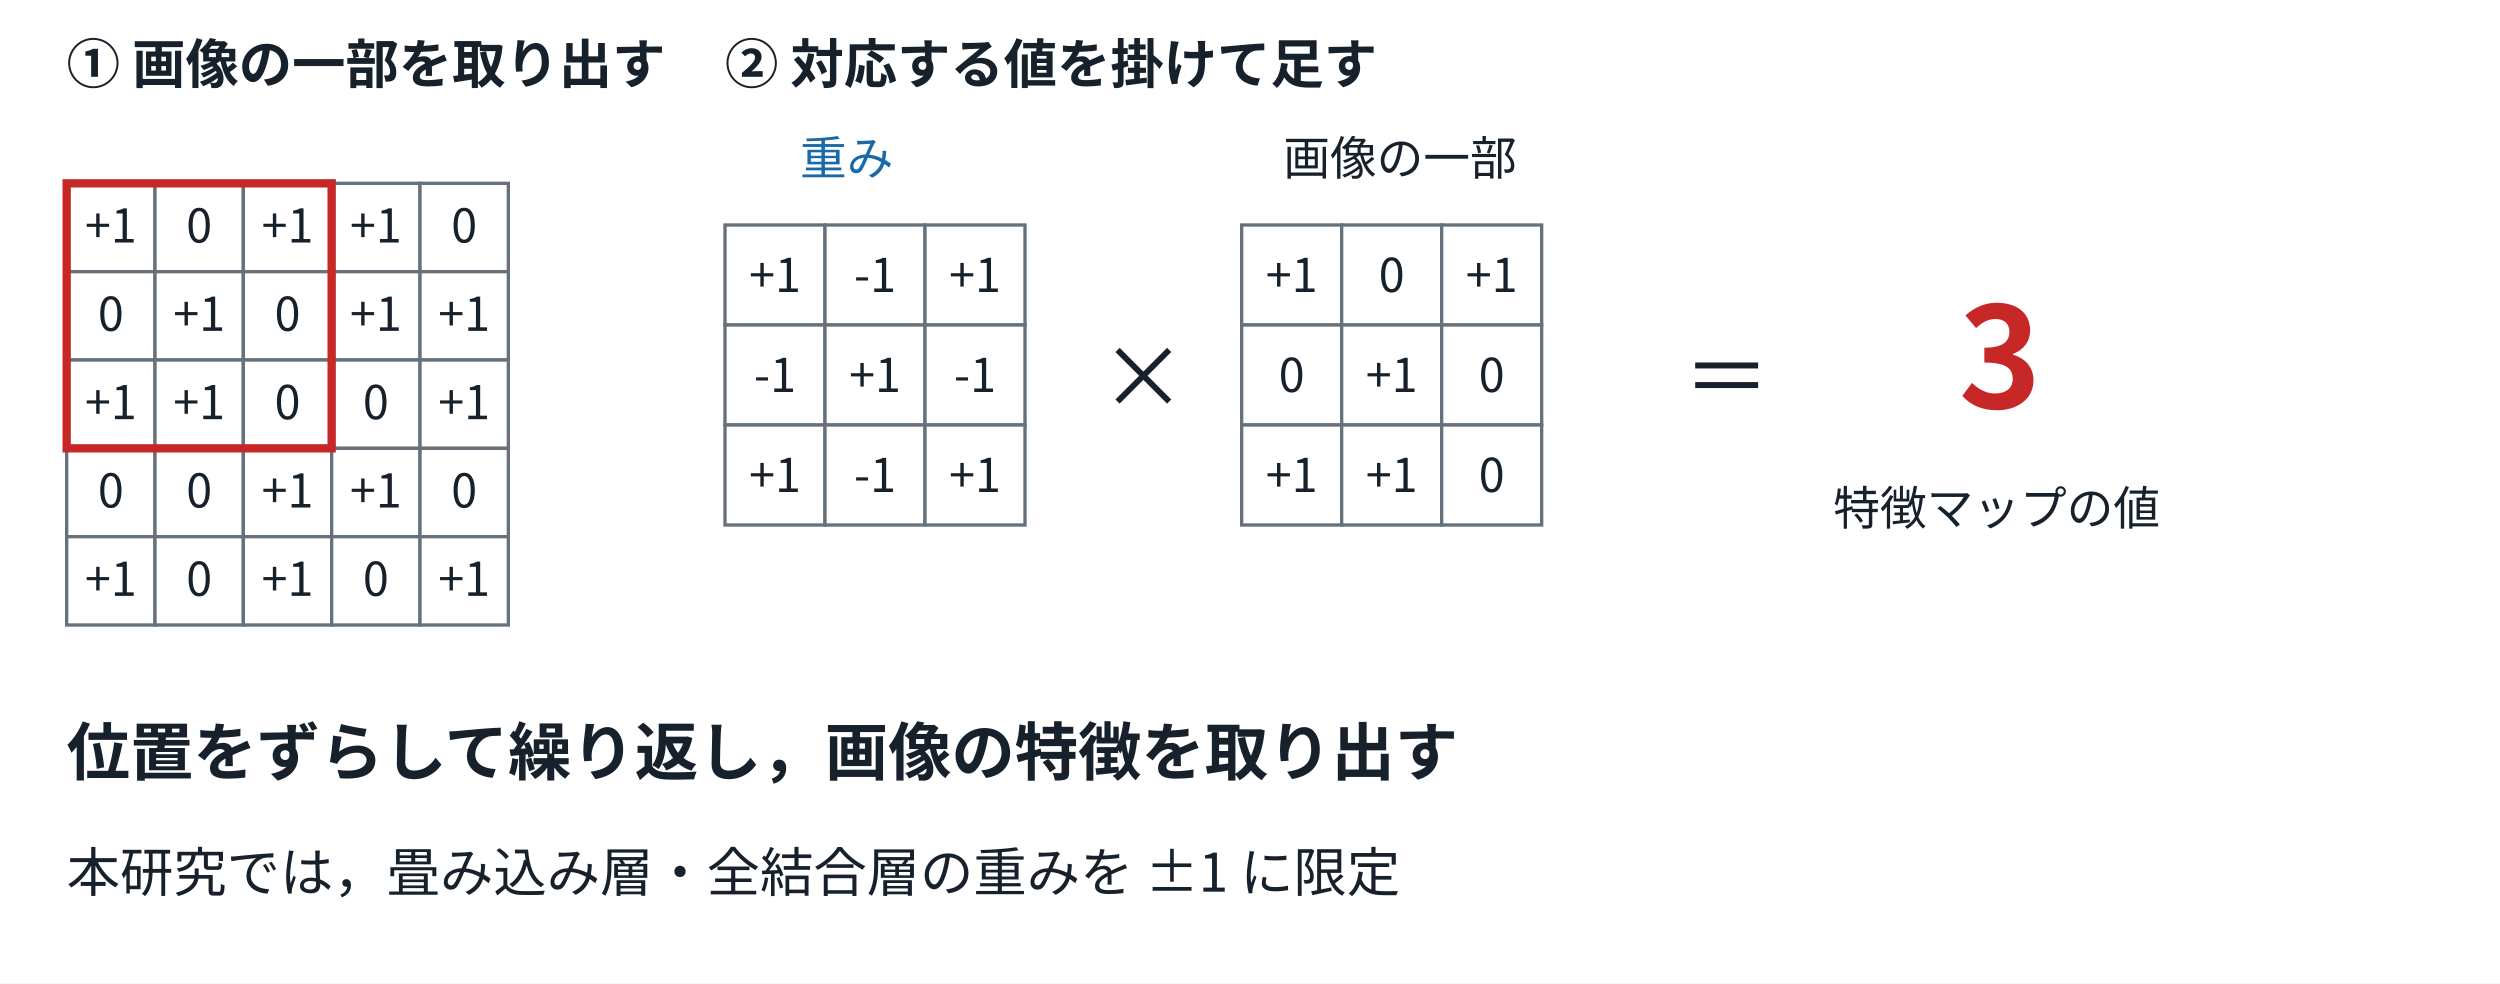
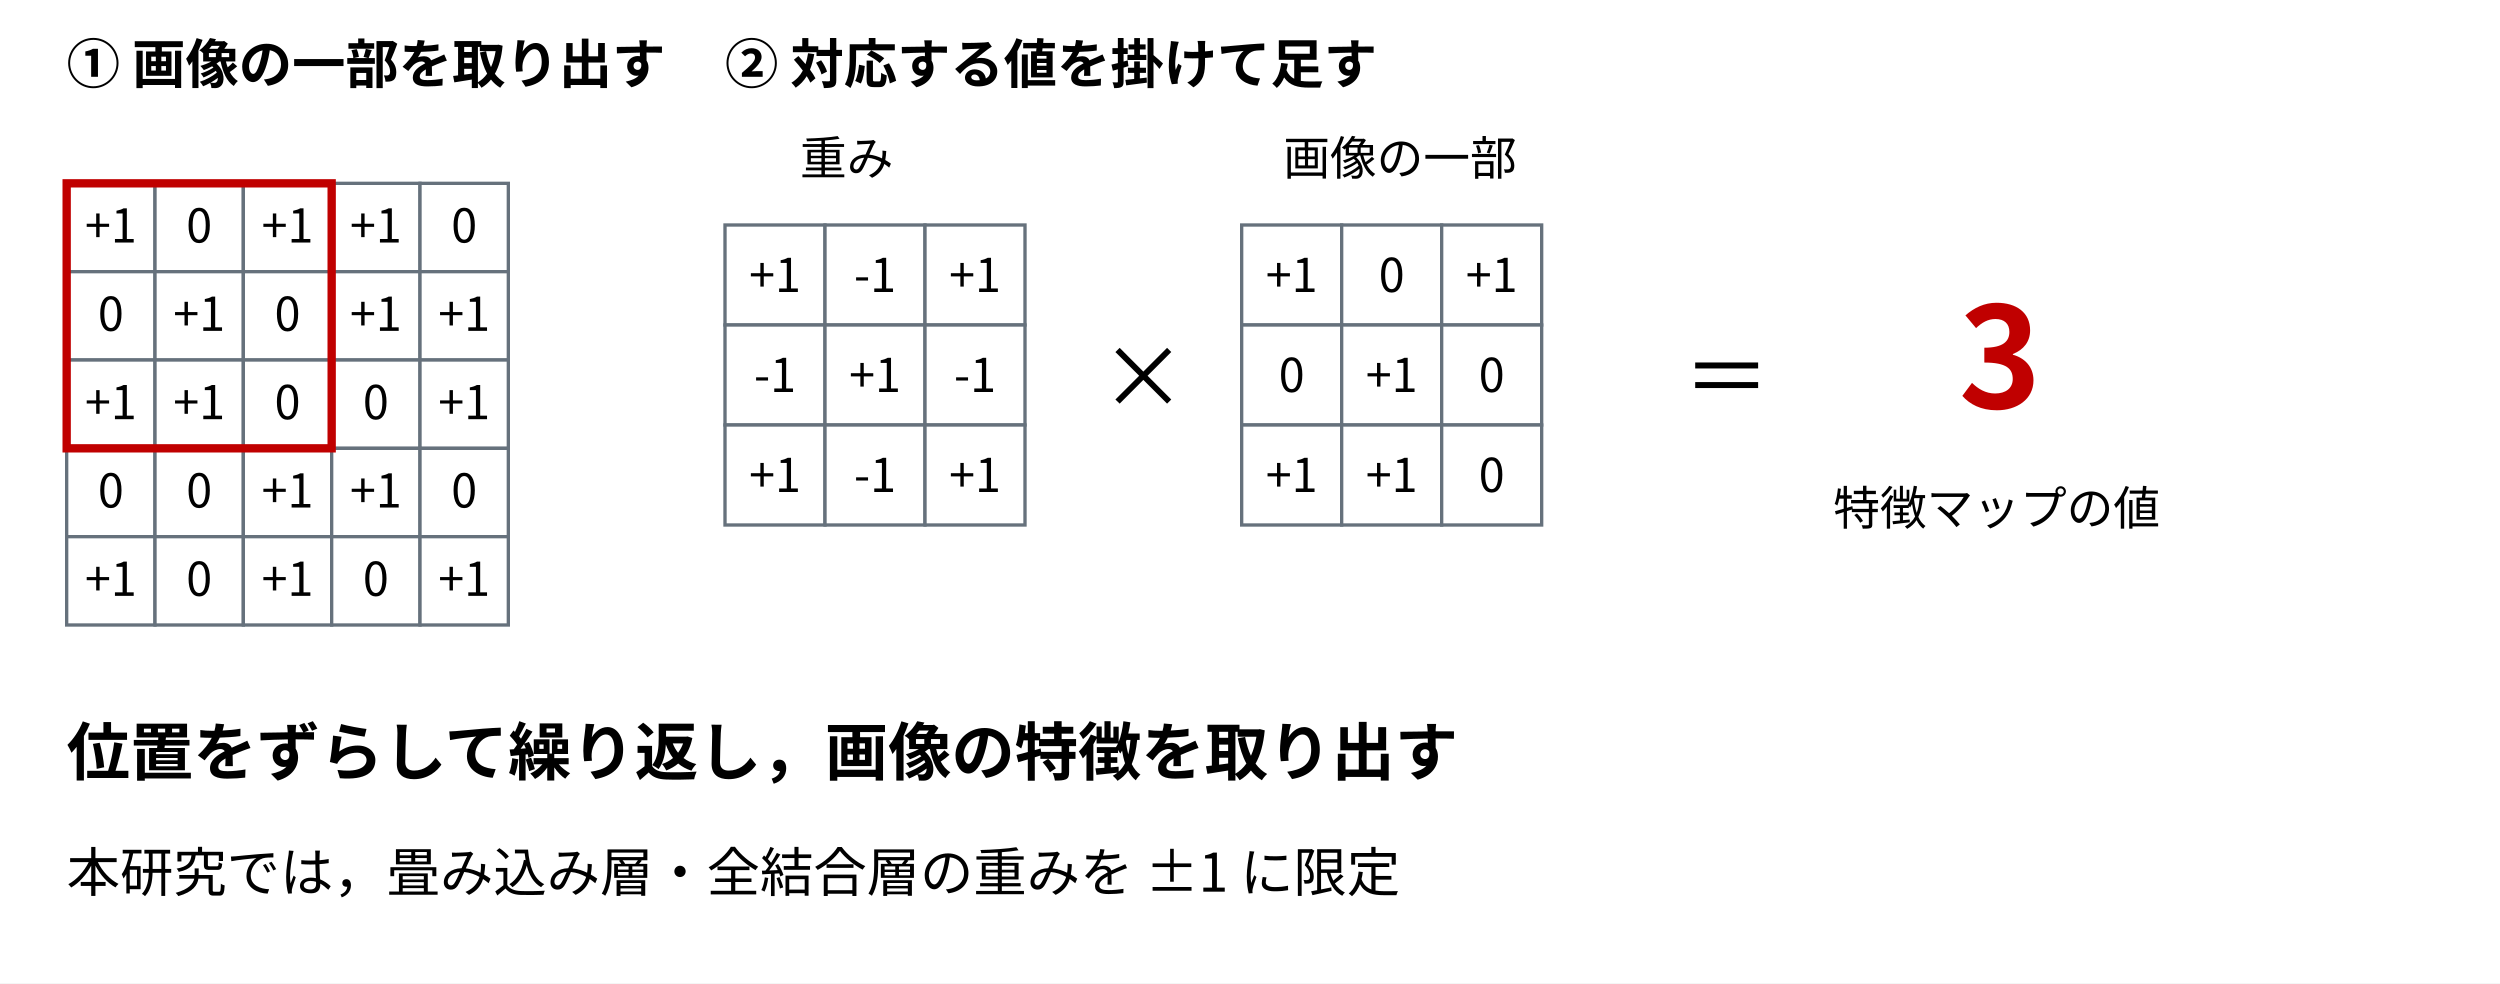
<svg xmlns="http://www.w3.org/2000/svg" width="1500" height="590" viewBox="0 0 1500 590">
  <rect width="1500" height="590" fill="white" />
  <g font-family="Noto Sans CJK JP, sans-serif">
-     <text x="40" y="50" font-size="32" fill="#17212b" text-anchor="start" font-weight="700">① 画像の一部を取り出す</text>
+     <text x="40" y="50" font-size="32" fill="#000000" text-anchor="start" font-weight="700">① 画像の一部を取り出す</text>
    <rect x="40" y="110" width="53" height="53" fill="white" stroke="#66717c" stroke-width="2" />
-     <text x="66.5" y="145.51" font-size="28" fill="#17212b" text-anchor="middle" font-weight="400">+1</text>
+     <text x="66.5" y="145.51" font-size="28" fill="#000000" text-anchor="middle" font-weight="400">+1</text>
    <rect x="93" y="110" width="53" height="53" fill="white" stroke="#66717c" stroke-width="2" />
-     <text x="119.5" y="145.51" font-size="28" fill="#17212b" text-anchor="middle" font-weight="400">0</text>
+     <text x="119.5" y="145.51" font-size="28" fill="#000000" text-anchor="middle" font-weight="400">0</text>
    <rect x="146" y="110" width="53" height="53" fill="white" stroke="#66717c" stroke-width="2" />
-     <text x="172.5" y="145.51" font-size="28" fill="#17212b" text-anchor="middle" font-weight="400">+1</text>
+     <text x="172.5" y="145.51" font-size="28" fill="#000000" text-anchor="middle" font-weight="400">+1</text>
    <rect x="199" y="110" width="53" height="53" fill="white" stroke="#66717c" stroke-width="2" />
-     <text x="225.5" y="145.51" font-size="28" fill="#17212b" text-anchor="middle" font-weight="400">+1</text>
+     <text x="225.5" y="145.51" font-size="28" fill="#000000" text-anchor="middle" font-weight="400">+1</text>
    <rect x="252" y="110" width="53" height="53" fill="white" stroke="#66717c" stroke-width="2" />
-     <text x="278.5" y="145.51" font-size="28" fill="#17212b" text-anchor="middle" font-weight="400">0</text>
+     <text x="278.5" y="145.51" font-size="28" fill="#000000" text-anchor="middle" font-weight="400">0</text>
    <rect x="40" y="163" width="53" height="53" fill="white" stroke="#66717c" stroke-width="2" />
-     <text x="66.5" y="198.51" font-size="28" fill="#17212b" text-anchor="middle" font-weight="400">0</text>
+     <text x="66.5" y="198.51" font-size="28" fill="#000000" text-anchor="middle" font-weight="400">0</text>
    <rect x="93" y="163" width="53" height="53" fill="white" stroke="#66717c" stroke-width="2" />
-     <text x="119.5" y="198.51" font-size="28" fill="#17212b" text-anchor="middle" font-weight="400">+1</text>
+     <text x="119.5" y="198.51" font-size="28" fill="#000000" text-anchor="middle" font-weight="400">+1</text>
    <rect x="146" y="163" width="53" height="53" fill="white" stroke="#66717c" stroke-width="2" />
-     <text x="172.5" y="198.51" font-size="28" fill="#17212b" text-anchor="middle" font-weight="400">0</text>
+     <text x="172.5" y="198.51" font-size="28" fill="#000000" text-anchor="middle" font-weight="400">0</text>
    <rect x="199" y="163" width="53" height="53" fill="white" stroke="#66717c" stroke-width="2" />
-     <text x="225.5" y="198.51" font-size="28" fill="#17212b" text-anchor="middle" font-weight="400">+1</text>
+     <text x="225.5" y="198.51" font-size="28" fill="#000000" text-anchor="middle" font-weight="400">+1</text>
    <rect x="252" y="163" width="53" height="53" fill="white" stroke="#66717c" stroke-width="2" />
-     <text x="278.5" y="198.51" font-size="28" fill="#17212b" text-anchor="middle" font-weight="400">+1</text>
+     <text x="278.5" y="198.51" font-size="28" fill="#000000" text-anchor="middle" font-weight="400">+1</text>
    <rect x="40" y="216" width="53" height="53" fill="white" stroke="#66717c" stroke-width="2" />
-     <text x="66.5" y="251.51" font-size="28" fill="#17212b" text-anchor="middle" font-weight="400">+1</text>
+     <text x="66.5" y="251.51" font-size="28" fill="#000000" text-anchor="middle" font-weight="400">+1</text>
    <rect x="93" y="216" width="53" height="53" fill="white" stroke="#66717c" stroke-width="2" />
-     <text x="119.5" y="251.51" font-size="28" fill="#17212b" text-anchor="middle" font-weight="400">+1</text>
+     <text x="119.5" y="251.51" font-size="28" fill="#000000" text-anchor="middle" font-weight="400">+1</text>
    <rect x="146" y="216" width="53" height="53" fill="white" stroke="#66717c" stroke-width="2" />
-     <text x="172.5" y="251.51" font-size="28" fill="#17212b" text-anchor="middle" font-weight="400">0</text>
+     <text x="172.5" y="251.51" font-size="28" fill="#000000" text-anchor="middle" font-weight="400">0</text>
    <rect x="199" y="216" width="53" height="53" fill="white" stroke="#66717c" stroke-width="2" />
-     <text x="225.5" y="251.51" font-size="28" fill="#17212b" text-anchor="middle" font-weight="400">0</text>
+     <text x="225.5" y="251.51" font-size="28" fill="#000000" text-anchor="middle" font-weight="400">0</text>
    <rect x="252" y="216" width="53" height="53" fill="white" stroke="#66717c" stroke-width="2" />
-     <text x="278.5" y="251.51" font-size="28" fill="#17212b" text-anchor="middle" font-weight="400">+1</text>
+     <text x="278.5" y="251.51" font-size="28" fill="#000000" text-anchor="middle" font-weight="400">+1</text>
    <rect x="40" y="269" width="53" height="53" fill="white" stroke="#66717c" stroke-width="2" />
-     <text x="66.5" y="304.51" font-size="28" fill="#17212b" text-anchor="middle" font-weight="400">0</text>
+     <text x="66.5" y="304.51" font-size="28" fill="#000000" text-anchor="middle" font-weight="400">0</text>
    <rect x="93" y="269" width="53" height="53" fill="white" stroke="#66717c" stroke-width="2" />
-     <text x="119.5" y="304.51" font-size="28" fill="#17212b" text-anchor="middle" font-weight="400">0</text>
+     <text x="119.5" y="304.51" font-size="28" fill="#000000" text-anchor="middle" font-weight="400">0</text>
    <rect x="146" y="269" width="53" height="53" fill="white" stroke="#66717c" stroke-width="2" />
-     <text x="172.5" y="304.51" font-size="28" fill="#17212b" text-anchor="middle" font-weight="400">+1</text>
+     <text x="172.5" y="304.51" font-size="28" fill="#000000" text-anchor="middle" font-weight="400">+1</text>
    <rect x="199" y="269" width="53" height="53" fill="white" stroke="#66717c" stroke-width="2" />
-     <text x="225.5" y="304.51" font-size="28" fill="#17212b" text-anchor="middle" font-weight="400">+1</text>
+     <text x="225.5" y="304.51" font-size="28" fill="#000000" text-anchor="middle" font-weight="400">+1</text>
    <rect x="252" y="269" width="53" height="53" fill="white" stroke="#66717c" stroke-width="2" />
-     <text x="278.5" y="304.51" font-size="28" fill="#17212b" text-anchor="middle" font-weight="400">0</text>
+     <text x="278.5" y="304.51" font-size="28" fill="#000000" text-anchor="middle" font-weight="400">0</text>
    <rect x="40" y="322" width="53" height="53" fill="white" stroke="#66717c" stroke-width="2" />
-     <text x="66.5" y="357.51" font-size="28" fill="#17212b" text-anchor="middle" font-weight="400">+1</text>
+     <text x="66.5" y="357.51" font-size="28" fill="#000000" text-anchor="middle" font-weight="400">+1</text>
    <rect x="93" y="322" width="53" height="53" fill="white" stroke="#66717c" stroke-width="2" />
-     <text x="119.5" y="357.51" font-size="28" fill="#17212b" text-anchor="middle" font-weight="400">0</text>
+     <text x="119.5" y="357.51" font-size="28" fill="#000000" text-anchor="middle" font-weight="400">0</text>
    <rect x="146" y="322" width="53" height="53" fill="white" stroke="#66717c" stroke-width="2" />
-     <text x="172.5" y="357.51" font-size="28" fill="#17212b" text-anchor="middle" font-weight="400">+1</text>
+     <text x="172.5" y="357.51" font-size="28" fill="#000000" text-anchor="middle" font-weight="400">+1</text>
    <rect x="199" y="322" width="53" height="53" fill="white" stroke="#66717c" stroke-width="2" />
-     <text x="225.5" y="357.51" font-size="28" fill="#17212b" text-anchor="middle" font-weight="400">0</text>
+     <text x="225.5" y="357.51" font-size="28" fill="#000000" text-anchor="middle" font-weight="400">0</text>
    <rect x="252" y="322" width="53" height="53" fill="white" stroke="#66717c" stroke-width="2" />
-     <text x="278.5" y="357.51" font-size="28" fill="#17212b" text-anchor="middle" font-weight="400">+1</text>
-     <rect x="40" y="110" width="159" height="159" fill="none" stroke="#c62828" stroke-width="5" />
-     <text x="435" y="50" font-size="32" fill="#17212b" text-anchor="start" font-weight="700">② 対応する値を掛けて足す</text>
-     <text x="480" y="105" font-size="28" fill="#1769aa" text-anchor="start" font-weight="400">重み</text>
+     <text x="278.5" y="357.51" font-size="28" fill="#000000" text-anchor="middle" font-weight="400">+1</text>
+     <rect x="40" y="110" width="159" height="159" fill="none" stroke="#c00000" stroke-width="5" />
+     <text x="435" y="50" font-size="32" fill="#000000" text-anchor="start" font-weight="700">② 対応する値を掛けて足す</text>
+     <text x="480" y="105" font-size="28" fill="#000000" text-anchor="start" font-weight="400">重み</text>
    <rect x="435" y="135" width="60" height="60" fill="white" stroke="#66717c" stroke-width="2" />
-     <text x="465.0" y="175.2" font-size="28" fill="#17212b" text-anchor="middle" font-weight="400">+1</text>
+     <text x="465.0" y="175.2" font-size="28" fill="#000000" text-anchor="middle" font-weight="400">+1</text>
    <rect x="495" y="135" width="60" height="60" fill="white" stroke="#66717c" stroke-width="2" />
-     <text x="525.0" y="175.2" font-size="28" fill="#17212b" text-anchor="middle" font-weight="400">-1</text>
+     <text x="525.0" y="175.2" font-size="28" fill="#000000" text-anchor="middle" font-weight="400">-1</text>
    <rect x="555" y="135" width="60" height="60" fill="white" stroke="#66717c" stroke-width="2" />
-     <text x="585.0" y="175.2" font-size="28" fill="#17212b" text-anchor="middle" font-weight="400">+1</text>
+     <text x="585.0" y="175.2" font-size="28" fill="#000000" text-anchor="middle" font-weight="400">+1</text>
    <rect x="435" y="195" width="60" height="60" fill="white" stroke="#66717c" stroke-width="2" />
-     <text x="465.0" y="235.2" font-size="28" fill="#17212b" text-anchor="middle" font-weight="400">-1</text>
+     <text x="465.0" y="235.2" font-size="28" fill="#000000" text-anchor="middle" font-weight="400">-1</text>
    <rect x="495" y="195" width="60" height="60" fill="white" stroke="#66717c" stroke-width="2" />
-     <text x="525.0" y="235.2" font-size="28" fill="#17212b" text-anchor="middle" font-weight="400">+1</text>
+     <text x="525.0" y="235.2" font-size="28" fill="#000000" text-anchor="middle" font-weight="400">+1</text>
    <rect x="555" y="195" width="60" height="60" fill="white" stroke="#66717c" stroke-width="2" />
-     <text x="585.0" y="235.2" font-size="28" fill="#17212b" text-anchor="middle" font-weight="400">-1</text>
+     <text x="585.0" y="235.2" font-size="28" fill="#000000" text-anchor="middle" font-weight="400">-1</text>
    <rect x="435" y="255" width="60" height="60" fill="white" stroke="#66717c" stroke-width="2" />
-     <text x="465.0" y="295.2" font-size="28" fill="#17212b" text-anchor="middle" font-weight="400">+1</text>
+     <text x="465.0" y="295.2" font-size="28" fill="#000000" text-anchor="middle" font-weight="400">+1</text>
    <rect x="495" y="255" width="60" height="60" fill="white" stroke="#66717c" stroke-width="2" />
-     <text x="525.0" y="295.2" font-size="28" fill="#17212b" text-anchor="middle" font-weight="400">-1</text>
+     <text x="525.0" y="295.2" font-size="28" fill="#000000" text-anchor="middle" font-weight="400">-1</text>
    <rect x="555" y="255" width="60" height="60" fill="white" stroke="#66717c" stroke-width="2" />
-     <text x="585.0" y="295.2" font-size="28" fill="#17212b" text-anchor="middle" font-weight="400">+1</text>
-     <text x="660" y="245" font-size="52" fill="#17212b" text-anchor="start" font-weight="400">×</text>
-     <text x="770" y="105" font-size="28" fill="#17212b" text-anchor="start" font-weight="400">画像の一部</text>
+     <text x="585.0" y="295.2" font-size="28" fill="#000000" text-anchor="middle" font-weight="400">+1</text>
+     <text x="660" y="245" font-size="52" fill="#000000" text-anchor="start" font-weight="400">×</text>
+     <text x="770" y="105" font-size="28" fill="#000000" text-anchor="start" font-weight="400">画像の一部</text>
    <rect x="745" y="135" width="60" height="60" fill="white" stroke="#66717c" stroke-width="2" />
-     <text x="775.0" y="175.2" font-size="28" fill="#17212b" text-anchor="middle" font-weight="400">+1</text>
+     <text x="775.0" y="175.2" font-size="28" fill="#000000" text-anchor="middle" font-weight="400">+1</text>
    <rect x="805" y="135" width="60" height="60" fill="white" stroke="#66717c" stroke-width="2" />
-     <text x="835.0" y="175.2" font-size="28" fill="#17212b" text-anchor="middle" font-weight="400">0</text>
+     <text x="835.0" y="175.2" font-size="28" fill="#000000" text-anchor="middle" font-weight="400">0</text>
    <rect x="865" y="135" width="60" height="60" fill="white" stroke="#66717c" stroke-width="2" />
-     <text x="895.0" y="175.2" font-size="28" fill="#17212b" text-anchor="middle" font-weight="400">+1</text>
+     <text x="895.0" y="175.2" font-size="28" fill="#000000" text-anchor="middle" font-weight="400">+1</text>
    <rect x="745" y="195" width="60" height="60" fill="white" stroke="#66717c" stroke-width="2" />
-     <text x="775.0" y="235.2" font-size="28" fill="#17212b" text-anchor="middle" font-weight="400">0</text>
+     <text x="775.0" y="235.2" font-size="28" fill="#000000" text-anchor="middle" font-weight="400">0</text>
    <rect x="805" y="195" width="60" height="60" fill="white" stroke="#66717c" stroke-width="2" />
-     <text x="835.0" y="235.2" font-size="28" fill="#17212b" text-anchor="middle" font-weight="400">+1</text>
+     <text x="835.0" y="235.2" font-size="28" fill="#000000" text-anchor="middle" font-weight="400">+1</text>
    <rect x="865" y="195" width="60" height="60" fill="white" stroke="#66717c" stroke-width="2" />
-     <text x="895.0" y="235.2" font-size="28" fill="#17212b" text-anchor="middle" font-weight="400">0</text>
+     <text x="895.0" y="235.2" font-size="28" fill="#000000" text-anchor="middle" font-weight="400">0</text>
    <rect x="745" y="255" width="60" height="60" fill="white" stroke="#66717c" stroke-width="2" />
-     <text x="775.0" y="295.2" font-size="28" fill="#17212b" text-anchor="middle" font-weight="400">+1</text>
+     <text x="775.0" y="295.2" font-size="28" fill="#000000" text-anchor="middle" font-weight="400">+1</text>
    <rect x="805" y="255" width="60" height="60" fill="white" stroke="#66717c" stroke-width="2" />
-     <text x="835.0" y="295.2" font-size="28" fill="#17212b" text-anchor="middle" font-weight="400">+1</text>
+     <text x="835.0" y="295.2" font-size="28" fill="#000000" text-anchor="middle" font-weight="400">+1</text>
    <rect x="865" y="255" width="60" height="60" fill="white" stroke="#66717c" stroke-width="2" />
-     <text x="895.0" y="295.2" font-size="28" fill="#17212b" text-anchor="middle" font-weight="400">0</text>
-     <text x="1010" y="245" font-size="52" fill="#17212b" text-anchor="start" font-weight="400">＝</text>
-     <text x="1200" y="245" font-size="84" fill="#c62828" text-anchor="middle" font-weight="700">3</text>
-     <text x="1100" y="315" font-size="28" fill="#17212b" text-anchor="start" font-weight="400">特徴マップの値</text>
-     <text x="40" y="465" font-size="38" fill="#17212b" text-anchor="start" font-weight="700">位置をずらして繰り返し，画像の特徴を取り出す</text>
-     <text x="40" y="535" font-size="32" fill="#17212b" text-anchor="start" font-weight="400">本研究では，畳み込み層・全結合層の重みを ±1 に限定</text>
+     <text x="895.0" y="295.2" font-size="28" fill="#000000" text-anchor="middle" font-weight="400">0</text>
+     <text x="1010" y="245" font-size="52" fill="#000000" text-anchor="start" font-weight="400">＝</text>
+     <text x="1200" y="245" font-size="84" fill="#c00000" text-anchor="middle" font-weight="700">3</text>
+     <text x="1100" y="315" font-size="28" fill="#000000" text-anchor="start" font-weight="400">特徴マップの値</text>
+     <text x="40" y="465" font-size="38" fill="#000000" text-anchor="start" font-weight="700">位置をずらして繰り返し，画像の特徴を取り出す</text>
+     <text x="40" y="535" font-size="32" fill="#000000" text-anchor="start" font-weight="400">本研究では，畳み込み層・全結合層の重みを ±1 に限定</text>
  </g>
</svg>
